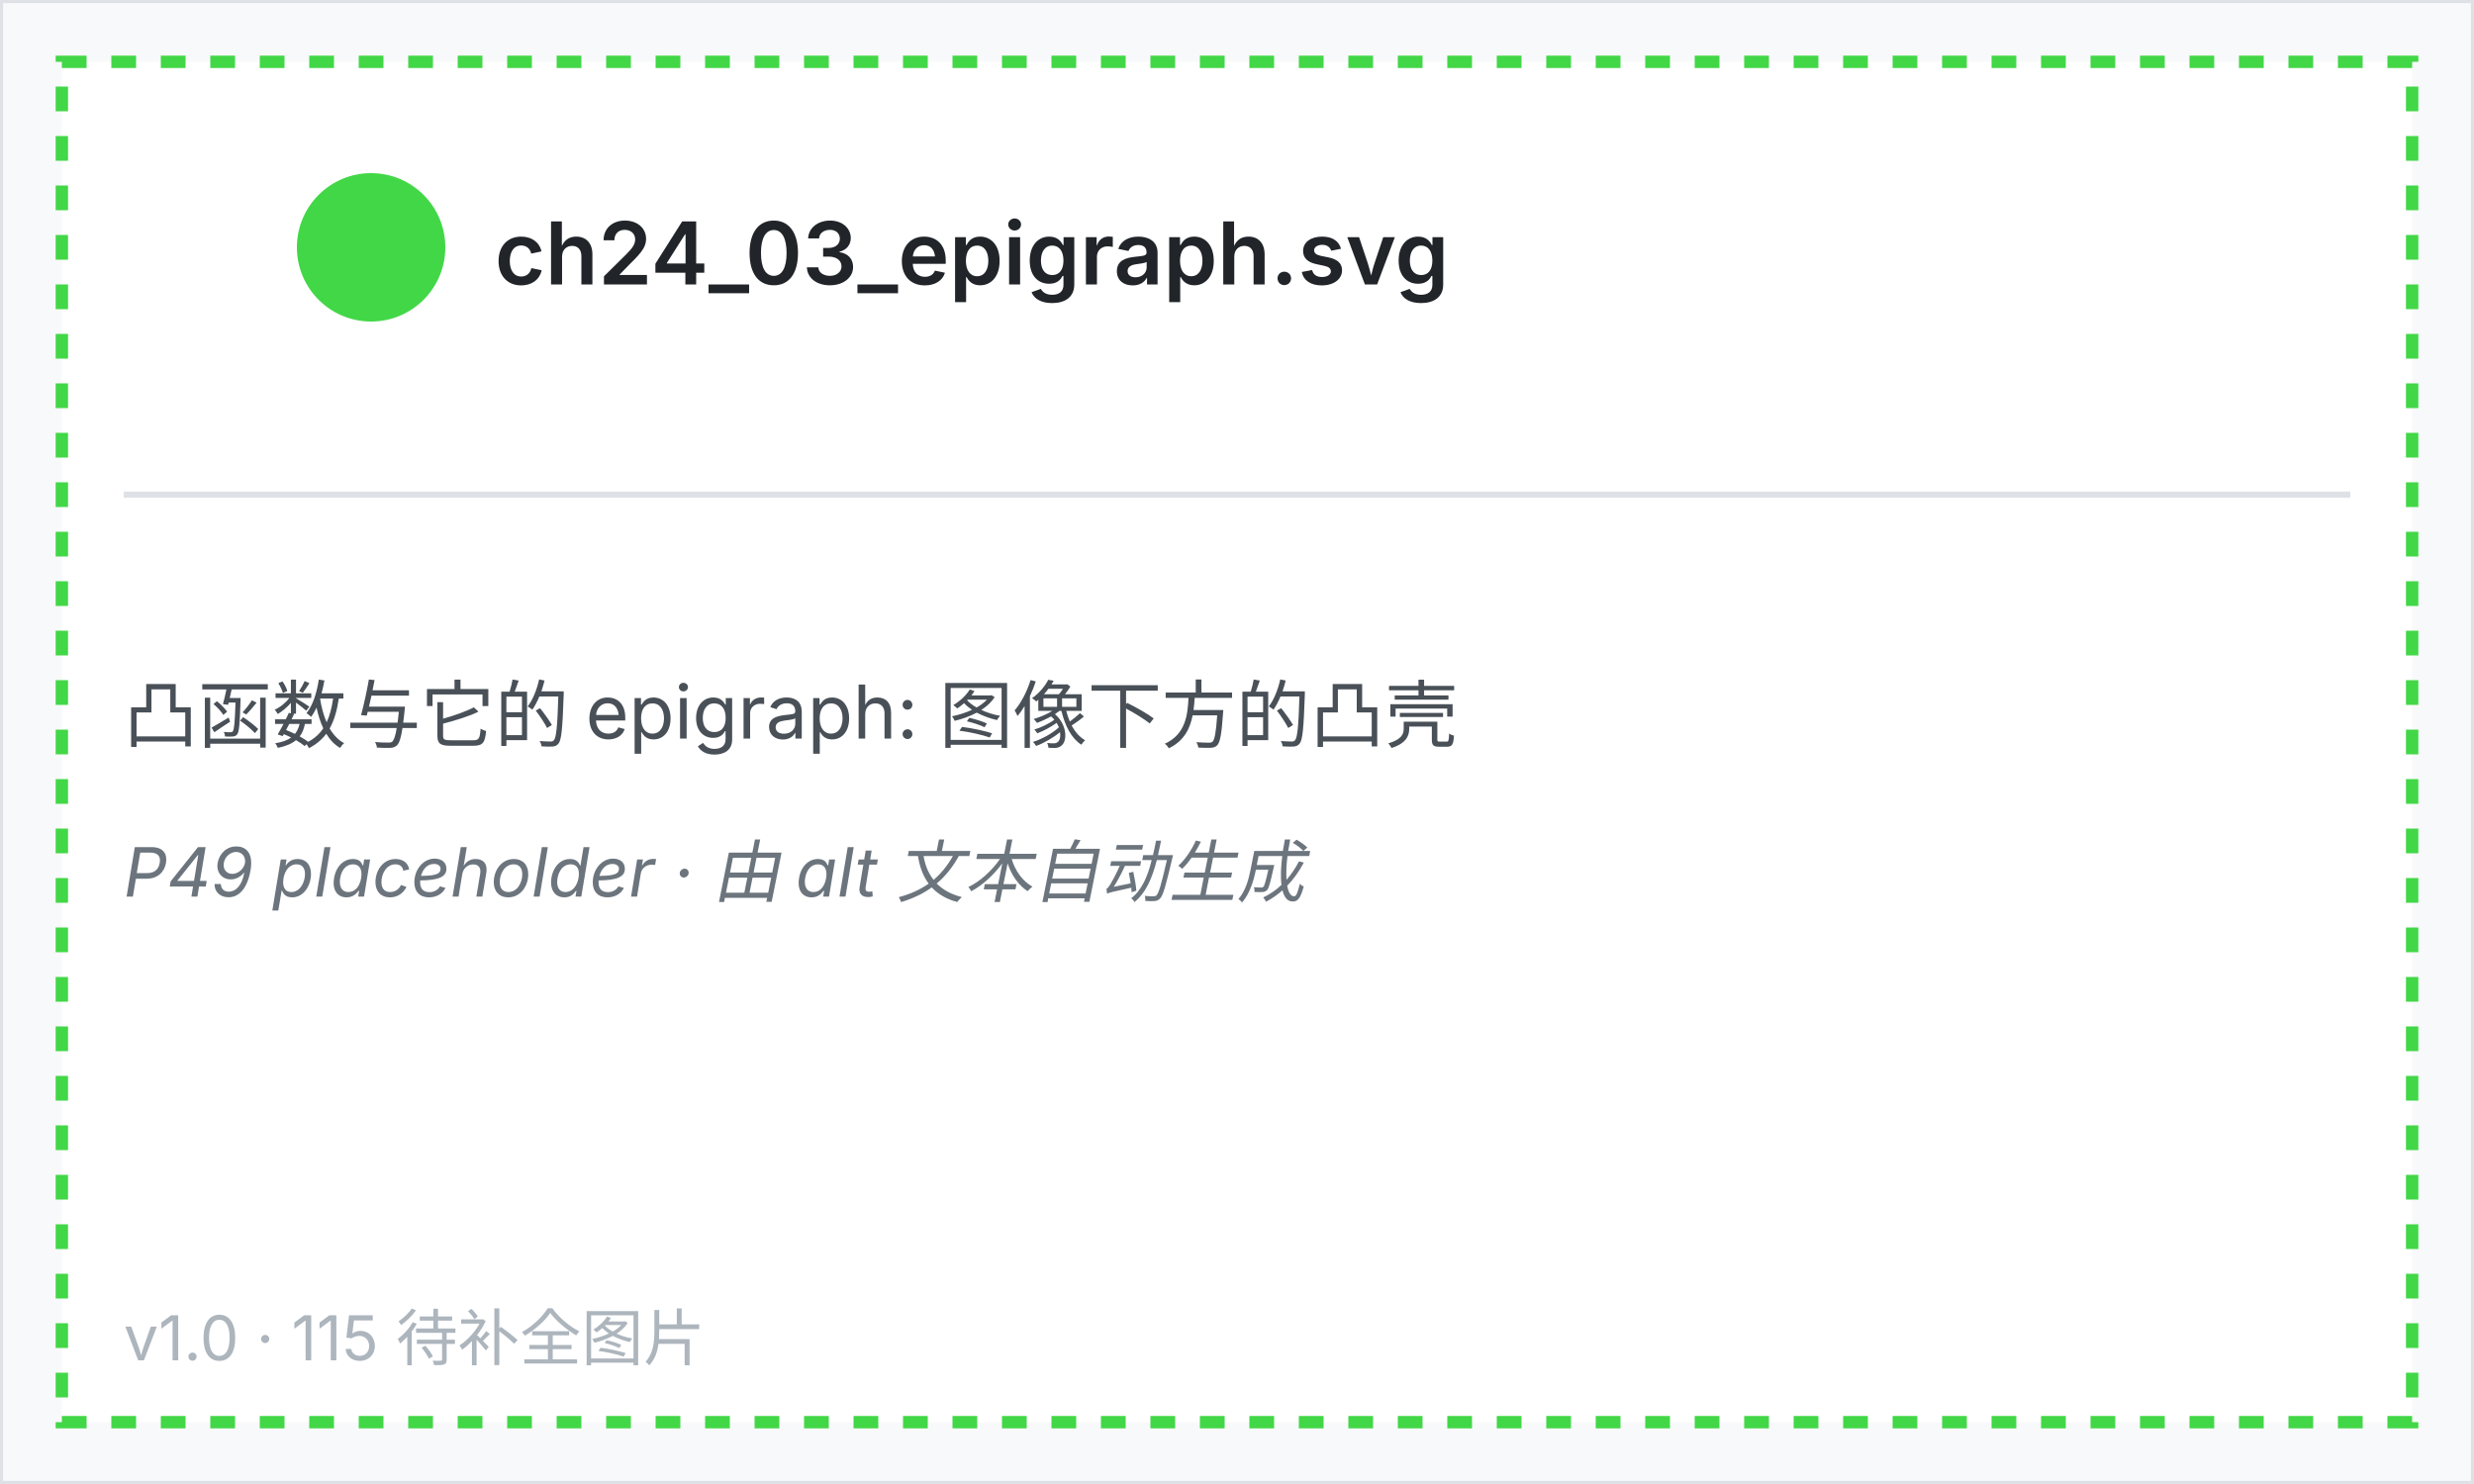
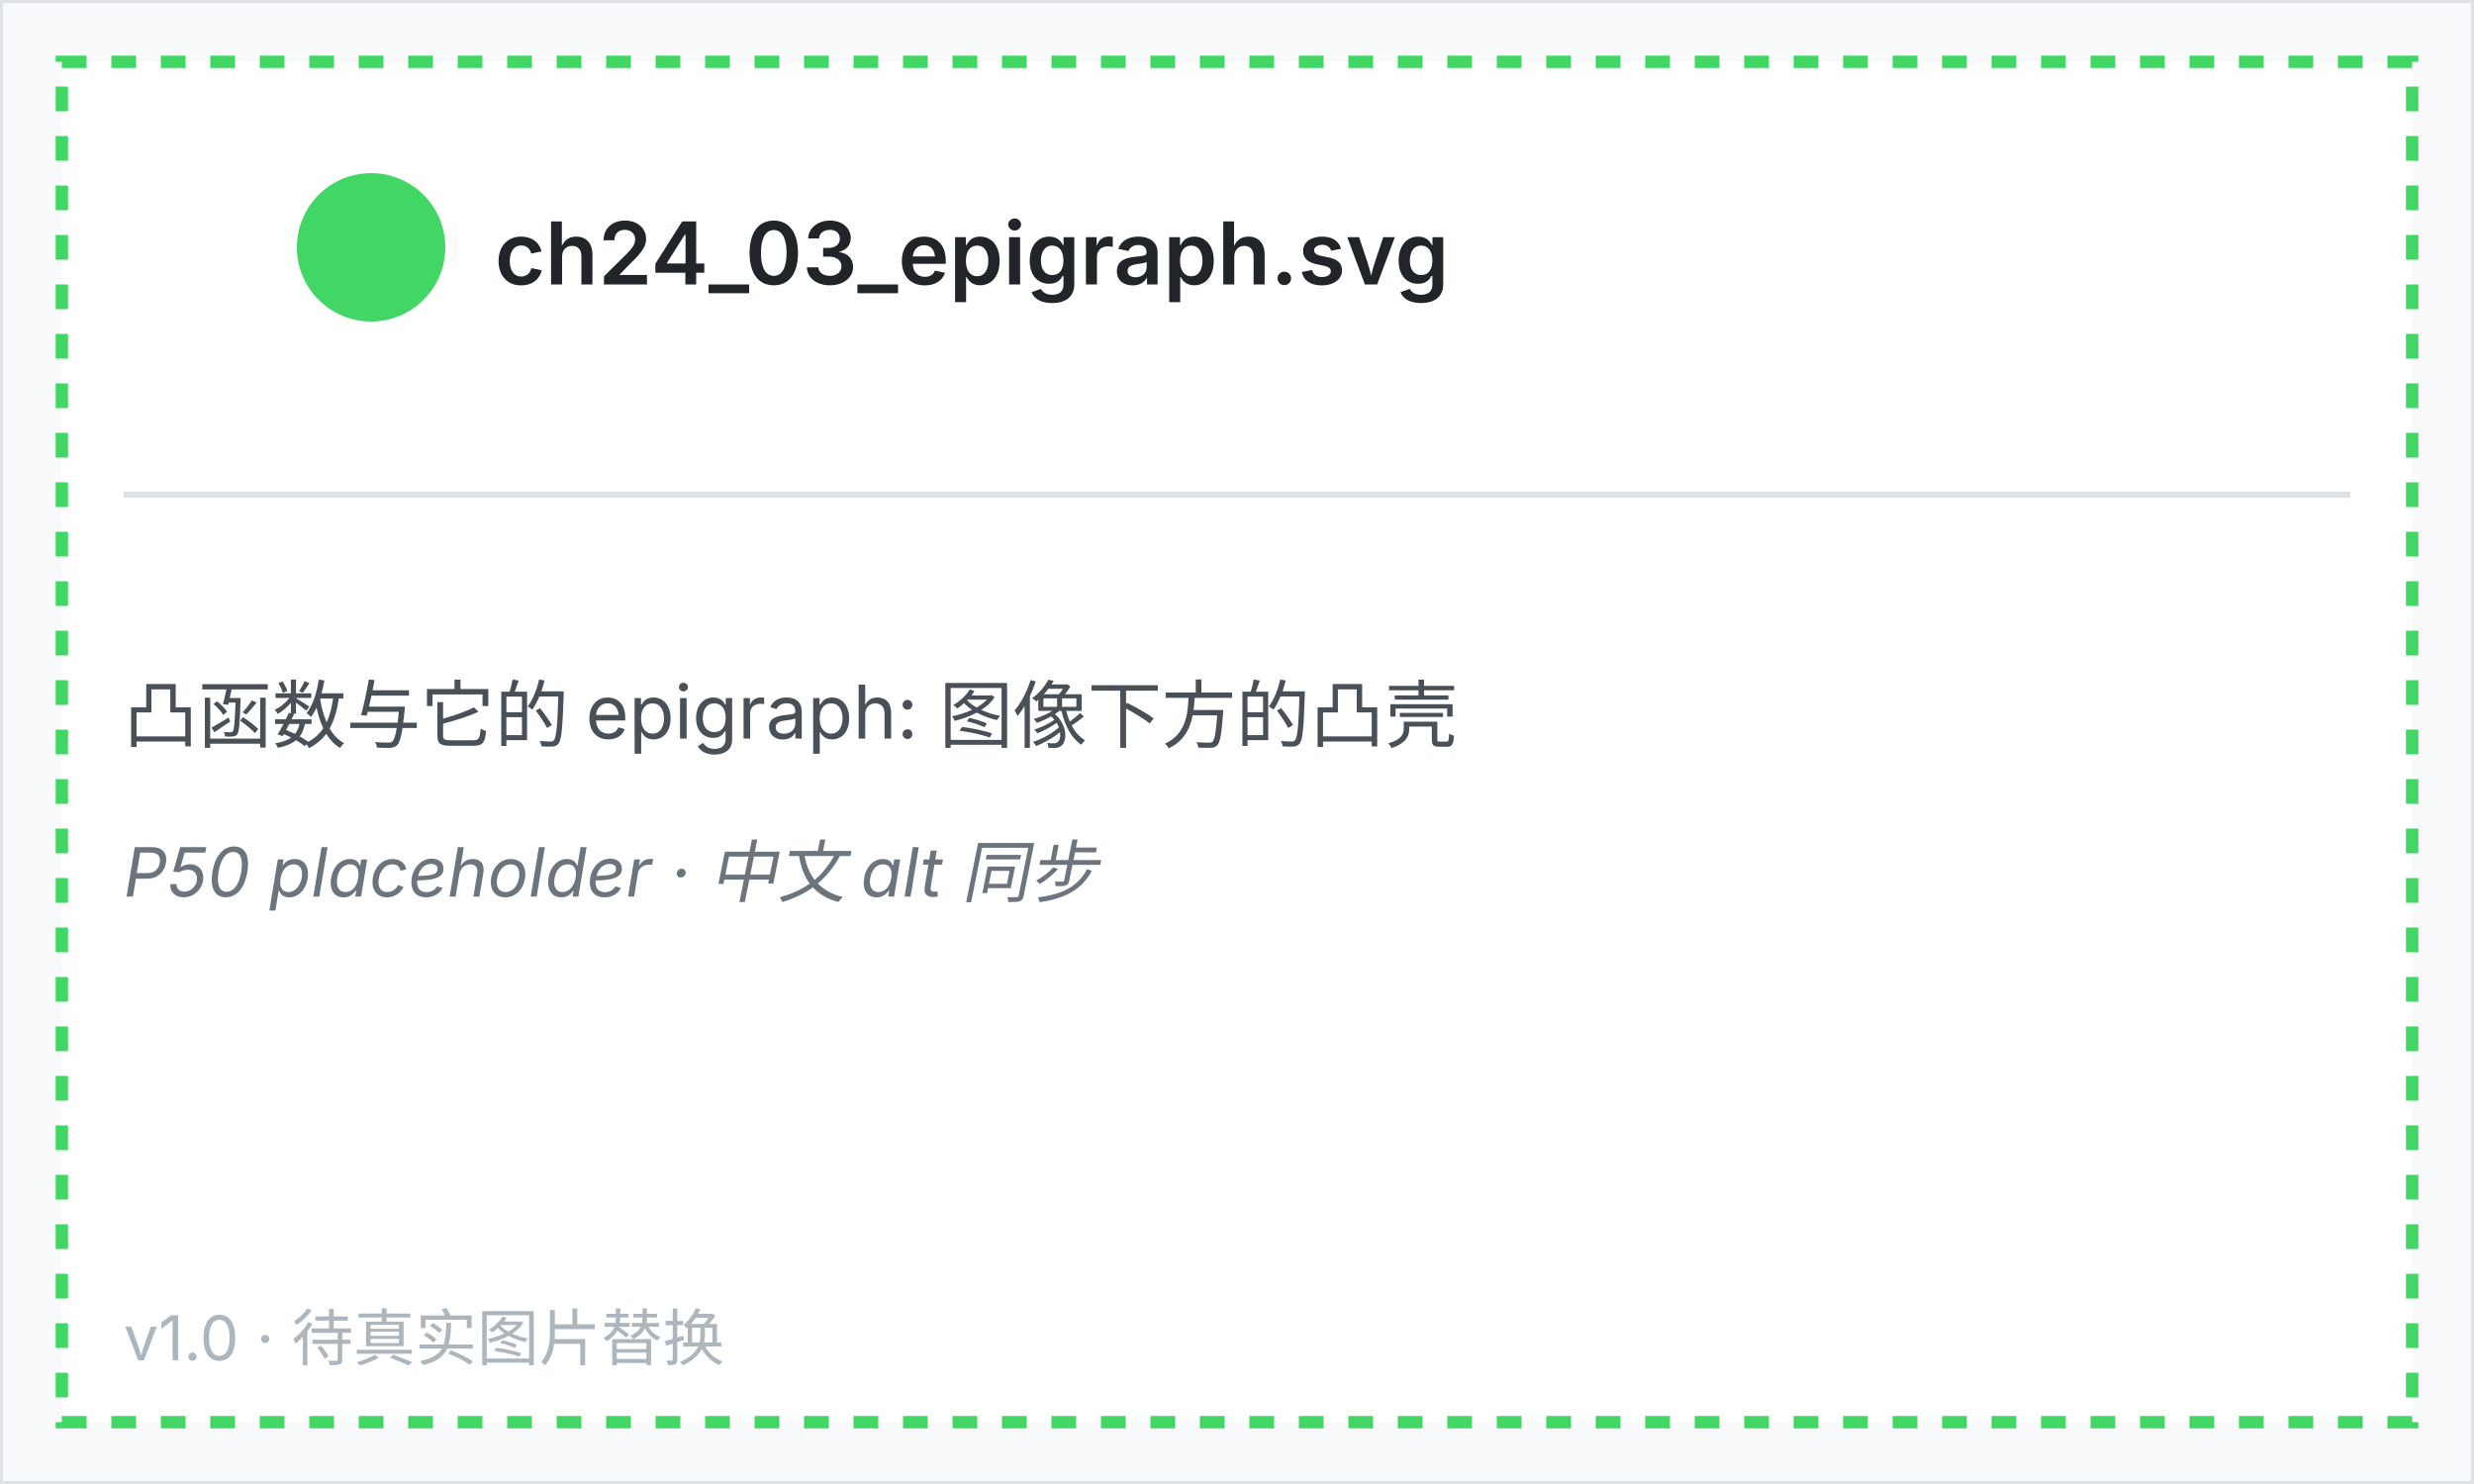
<svg xmlns="http://www.w3.org/2000/svg" viewBox="0 0 400 240" width="400" height="240" font-family="system-ui, -apple-system, sans-serif">
  <rect x="0" y="0" width="400" height="240" fill="#f8f9fa" stroke="#dee2e6" />
-   <rect x="10" y="10" width="380" height="220" fill="white" stroke="hsl(122, 65%, 55%)" stroke-width="2" stroke-dasharray="4 4" />
-   <circle cx="60" cy="40" r="12" fill="hsl(122, 65%, 55%)" />
+   <rect x="10" y="10" width="380" height="220" fill="white" stroke="hsl(134, 65%, 55%)" stroke-width="2" stroke-dasharray="4 4" />
+   <circle cx="60" cy="40" r="12" fill="hsl(134, 65%, 55%)" />
  <text x="80" y="46" font-size="14" font-weight="600" fill="#212529">ch24_03_epigraph.svg</text>
  <line x1="20" y1="80" x2="380" y2="80" stroke="#dee2e6" />
  <text x="20" y="120" font-size="12" fill="#495057">凸函数与它的 epigraph: 图像下方的凸壳</text>
-   <text x="20" y="145" font-size="11" fill="#6c757d" font-style="italic">P49 placeholder · 由 alt 文本自动生成</text>
-   <text x="20" y="220" font-size="10" fill="#adb5bd">v1.0 · 115 待补全图片</text>
+   <text x="20" y="145" font-size="11" fill="#6c757d" font-style="italic">P50 placeholder · 中文 alt 同步</text>
+   <text x="20" y="220" font-size="10" fill="#adb5bd">v1.0 · 待真实图片替换</text>
</svg>
